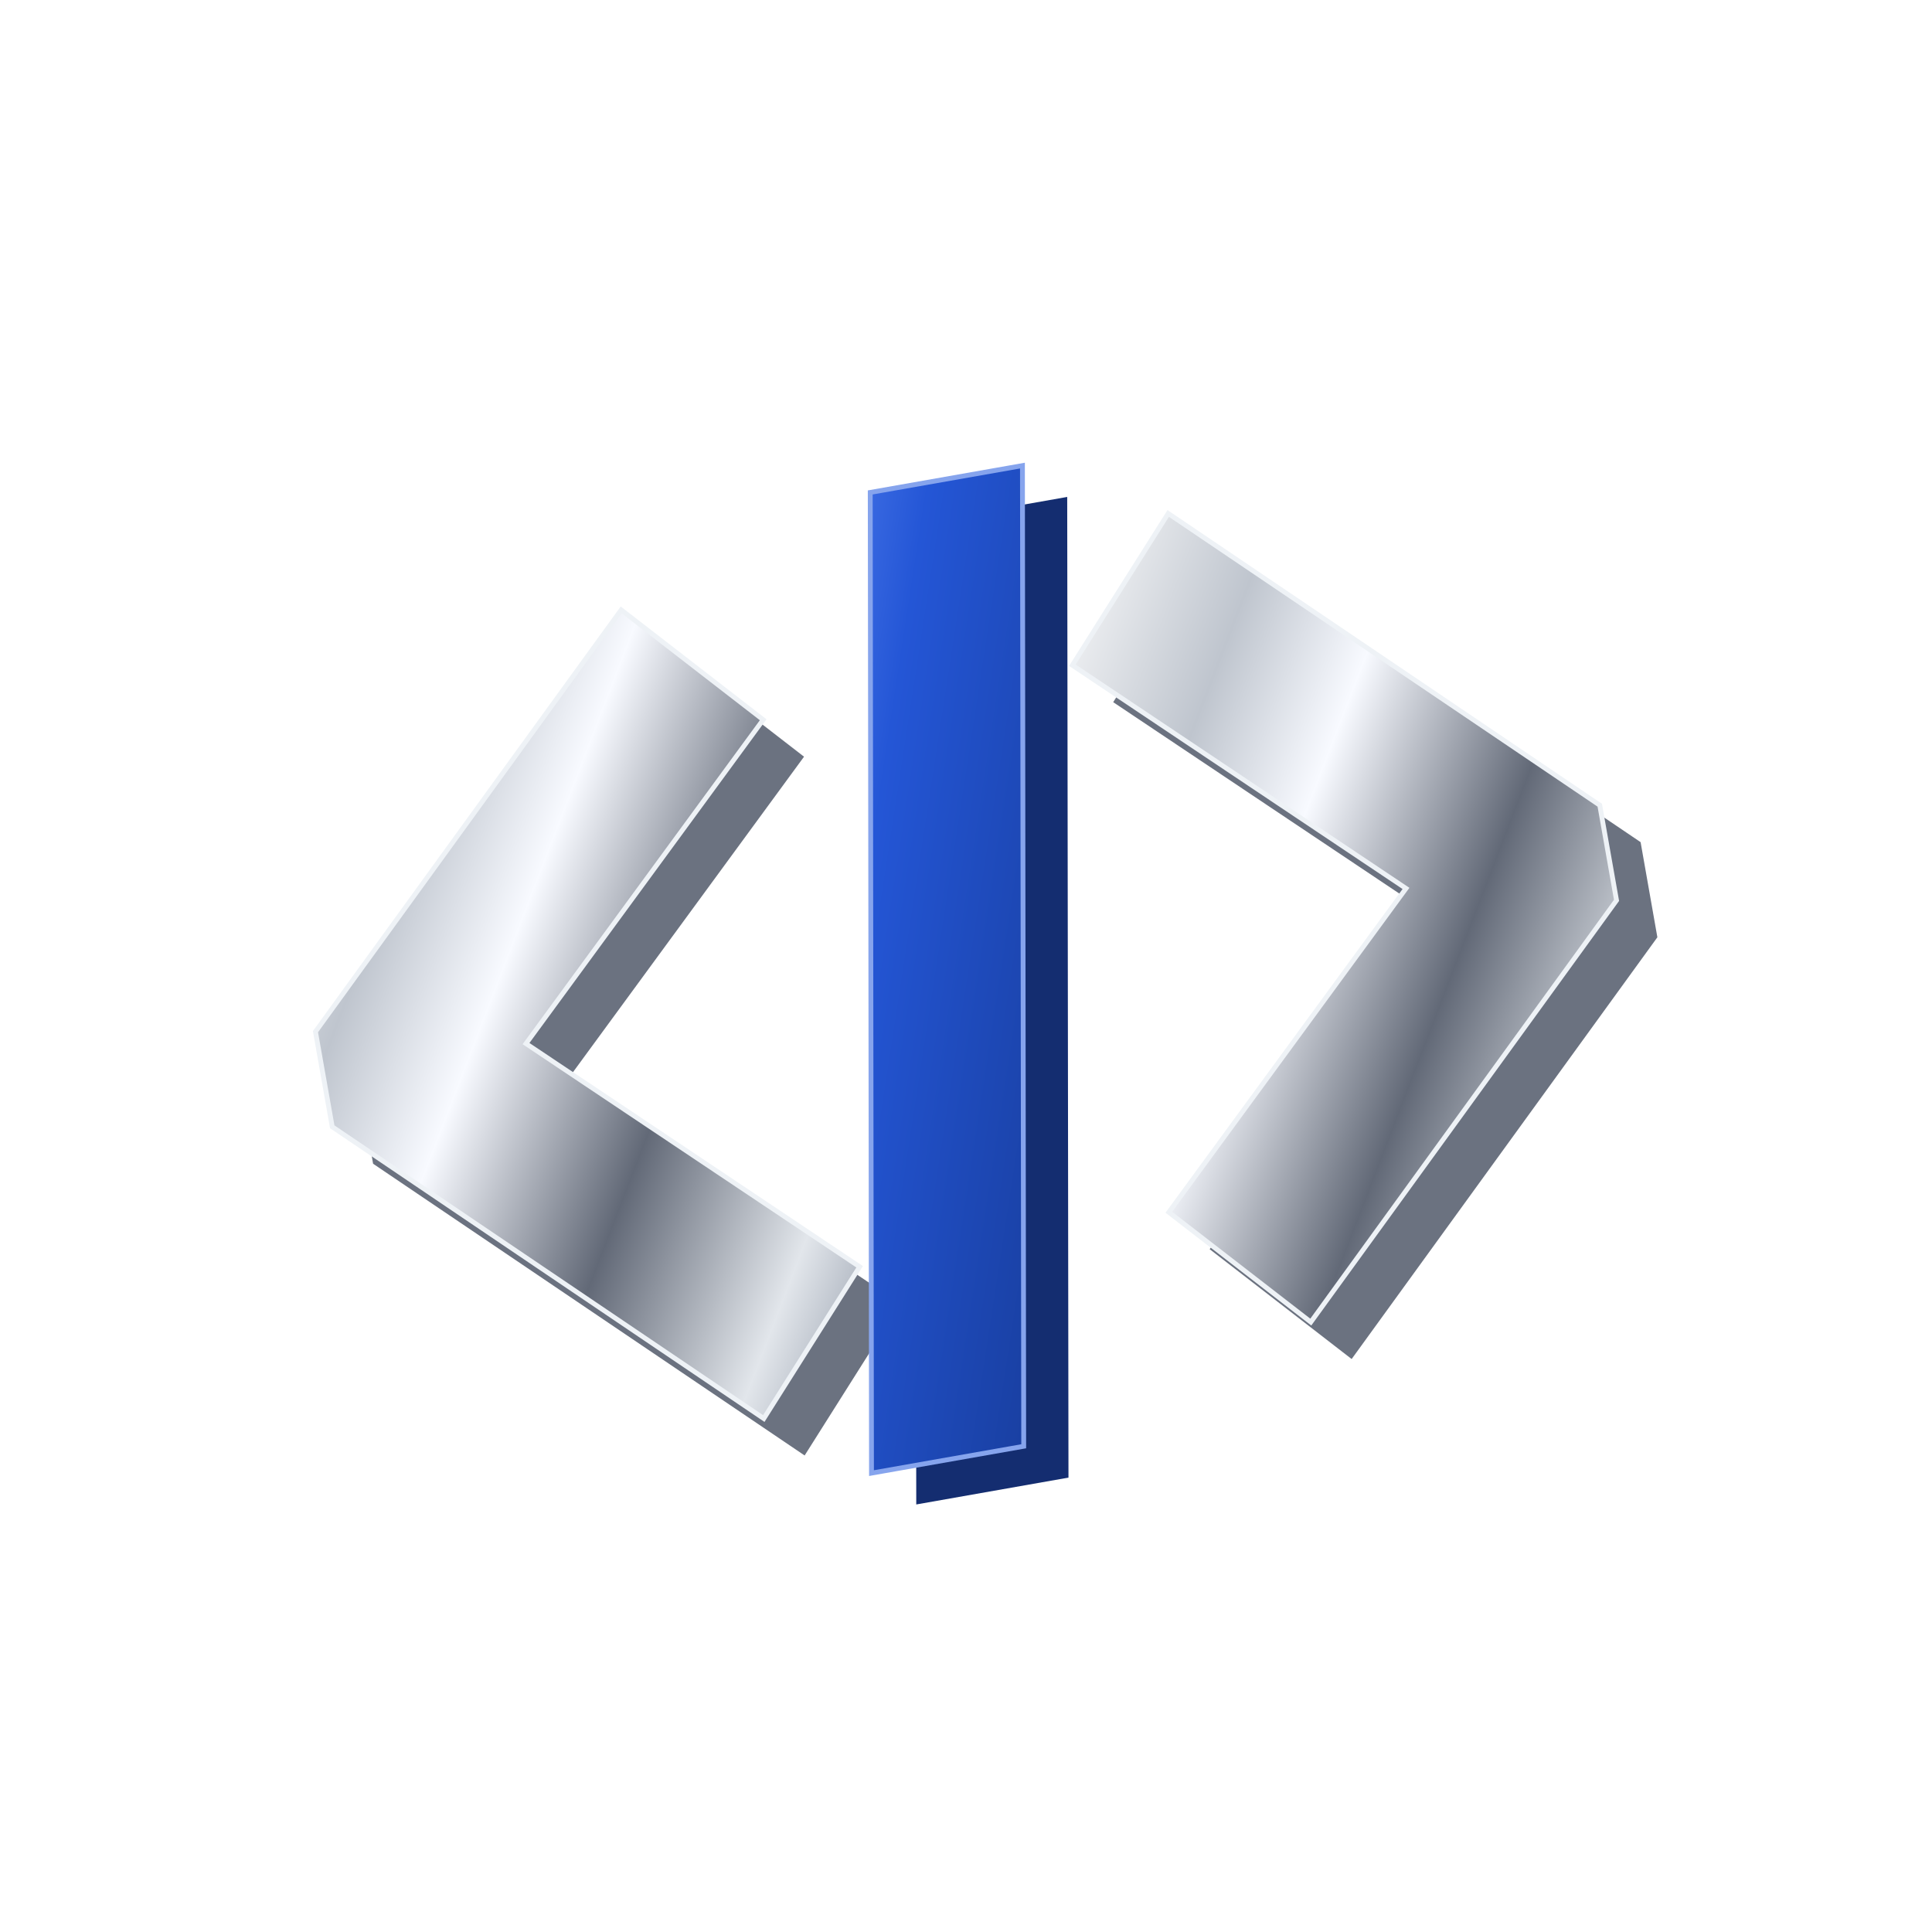
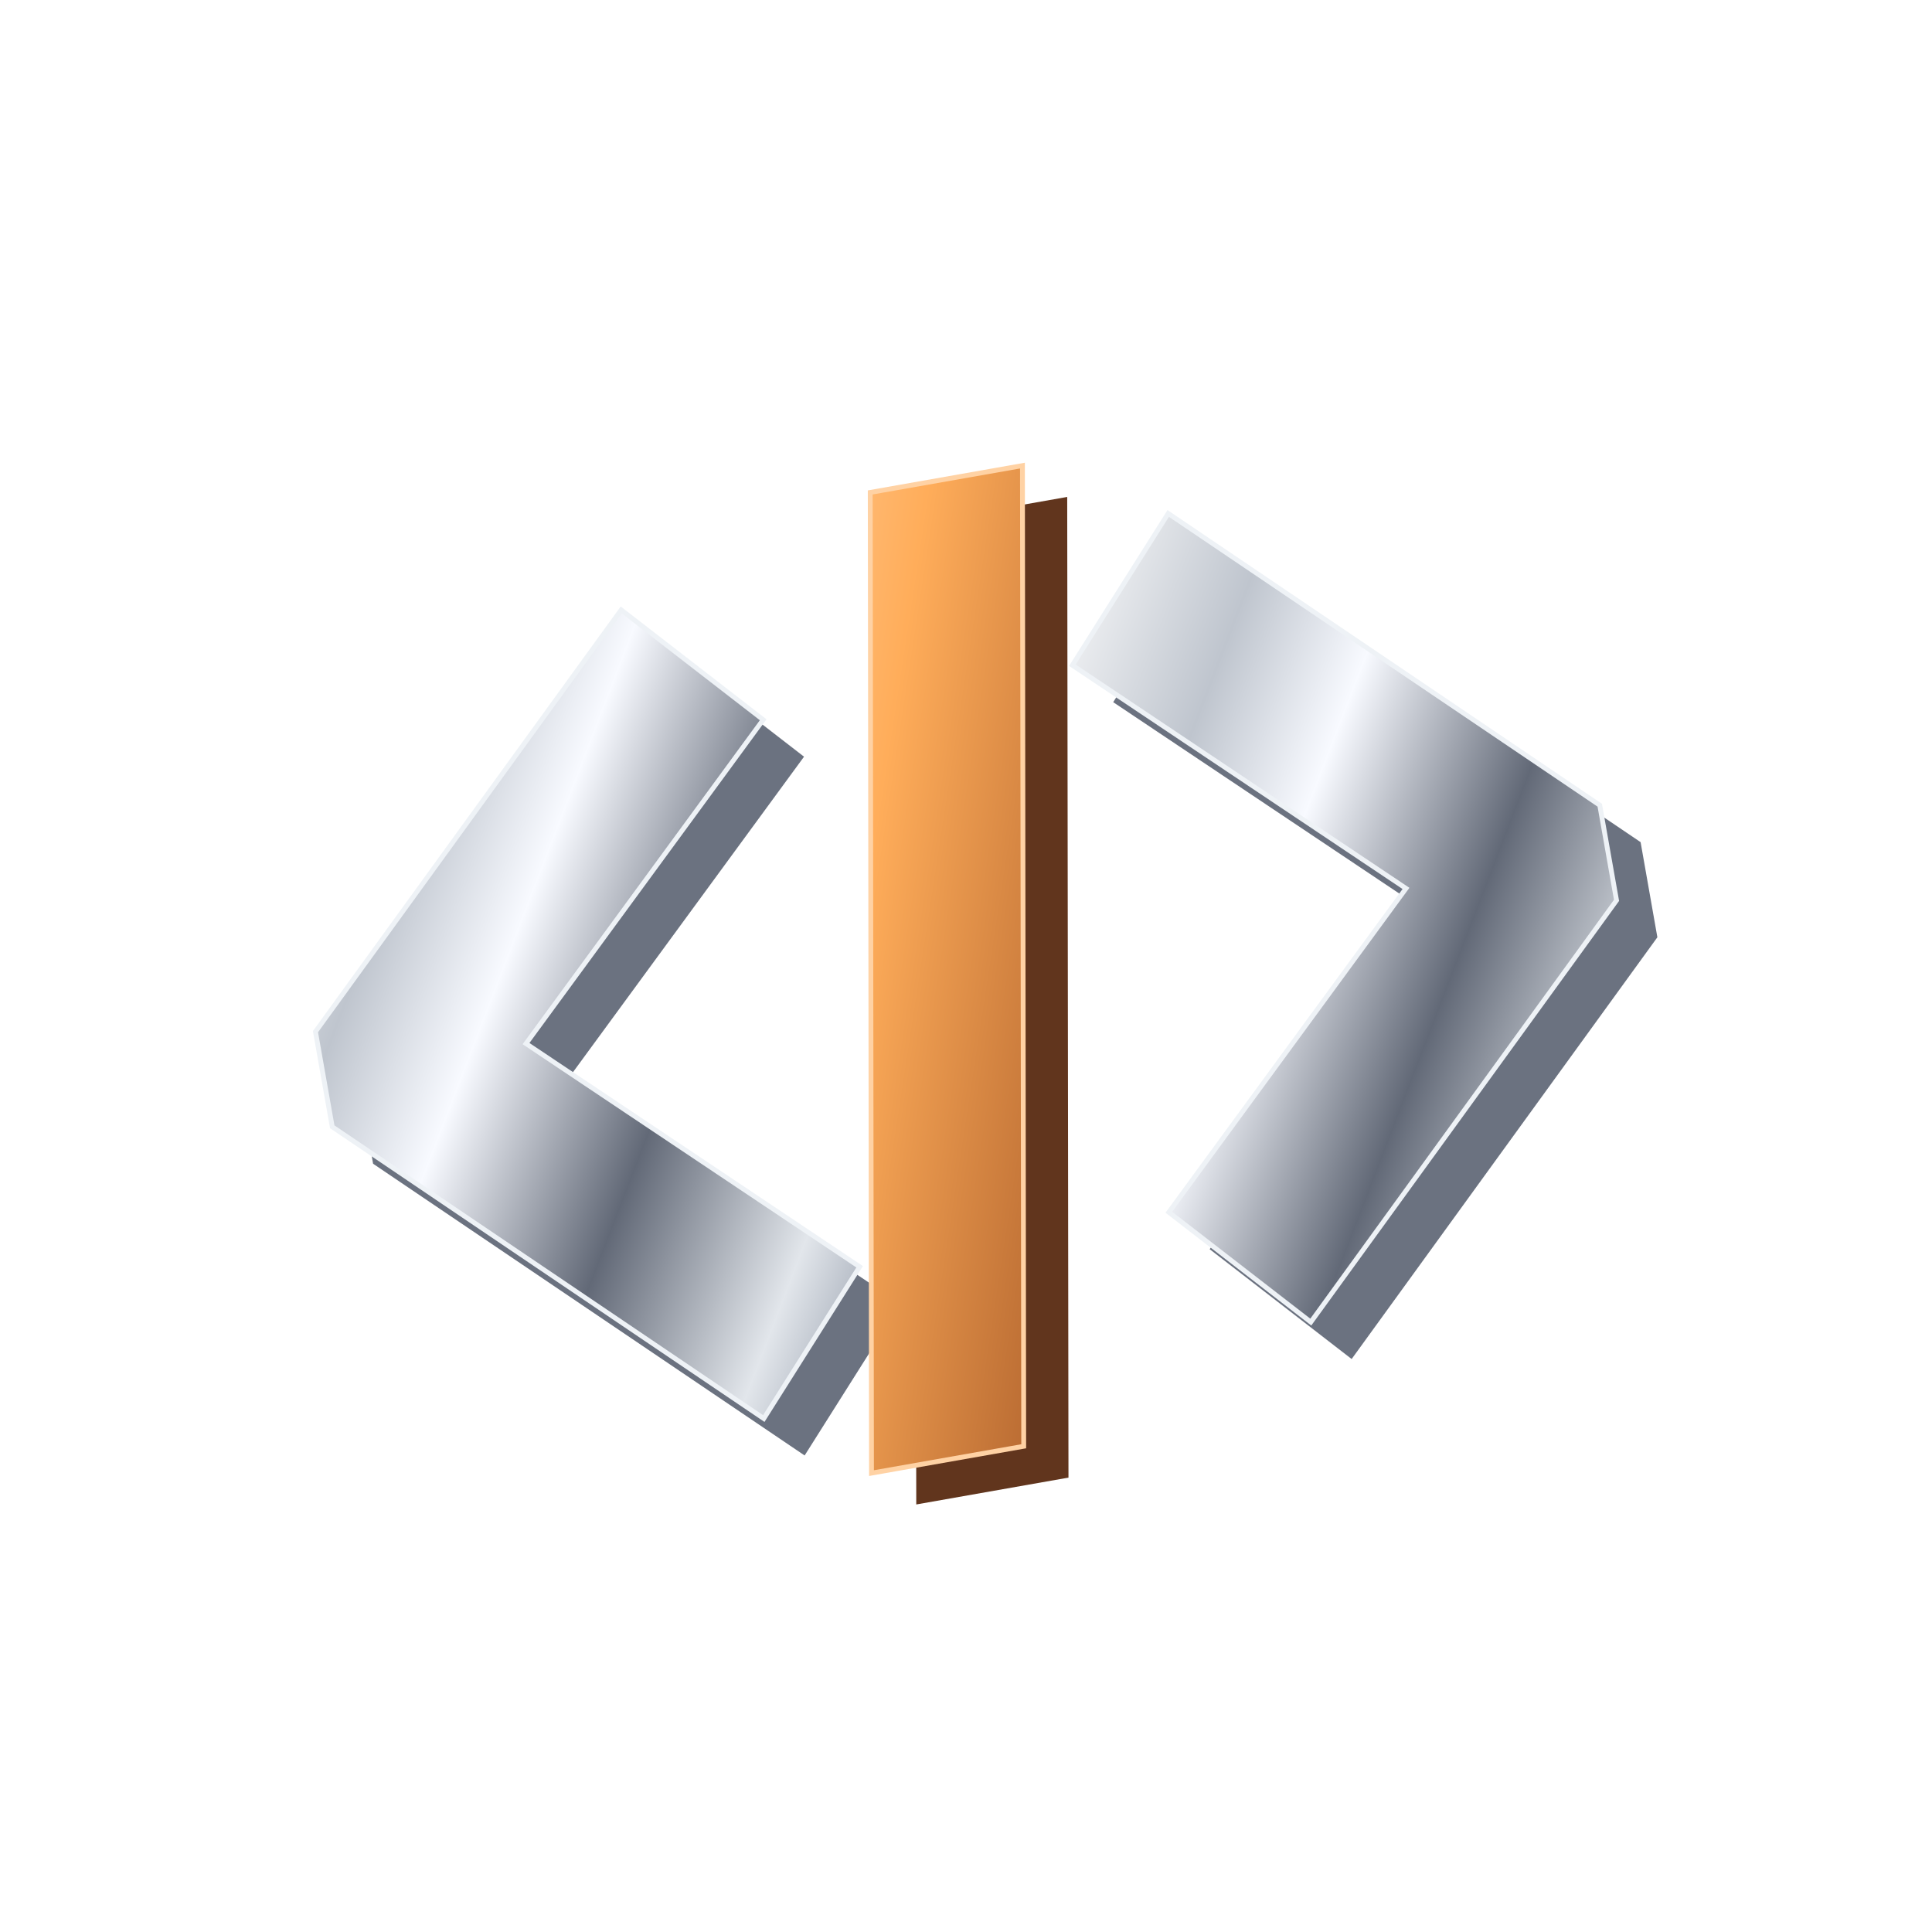
<svg xmlns="http://www.w3.org/2000/svg" width="800" height="800" viewBox="0 0 800 800">
  <defs>
    <linearGradient id="silver" x1="0" y1="0" x2="1" y2="1">
      <stop stop-color="#fff" />
      <stop offset=".24" stop-color="#bfc5ce" />
      <stop offset=".4" stop-color="#f8faff" />
      <stop offset=".63" stop-color="#626977" />
      <stop offset=".85" stop-color="#e2e6eb" />
      <stop offset="1" stop-color="#8a93a2" />
    </linearGradient>
    <linearGradient id="blue" x1="0" y1="0" x2="1" y2="1">
-       <stop stop-color="#709aff" />
-       <stop offset=".35" stop-color="#2456d6" />
-       <stop offset="1" stop-color="#123180" />
+       <stop stop-color="#ffd2a4" />
+       <stop offset=".35" stop-color="#ffad5a" />
+       <stop offset="1" stop-color="#8f431a" />
    </linearGradient>
  </defs>
  <g transform="translate(400 400) rotate(-10) translate(-400 -400)">
    <path d="m285 230-155 150v40l155 150 50-55-120-115 120-115Z" fill="#6b7280" transform="translate(14 18)" />
    <path d="m285 230-155 150v40l155 150 50-55-120-115 120-115Z" fill="url(#silver)" stroke="#eef2f6" stroke-width="2" />
    <path d="m515 230 155 150v40l-155 150-50-55 120-115-120-115Z" fill="#6b7280" transform="translate(14 18)" />
    <path d="m515 230 155 150v40l-155 150-50-55 120-115-120-115Z" fill="url(#silver)" stroke="#eef2f6" stroke-width="2" />
-     <path d="m395 200 64 0-70 400h-64Z" fill="#142d70" transform="translate(16 16)" />
-     <path d="m395 200 64 0-70 400h-64Z" fill="url(#blue)" stroke="#86a4ed" stroke-width="2" />
+     <path d="m395 200 64 0-70 400h-64Z" fill="#61351d" transform="translate(16 16)" />
+     <path d="m395 200 64 0-70 400h-64Z" fill="url(#blue)" stroke="#ffd2a4" stroke-width="2" />
  </g>
</svg>
